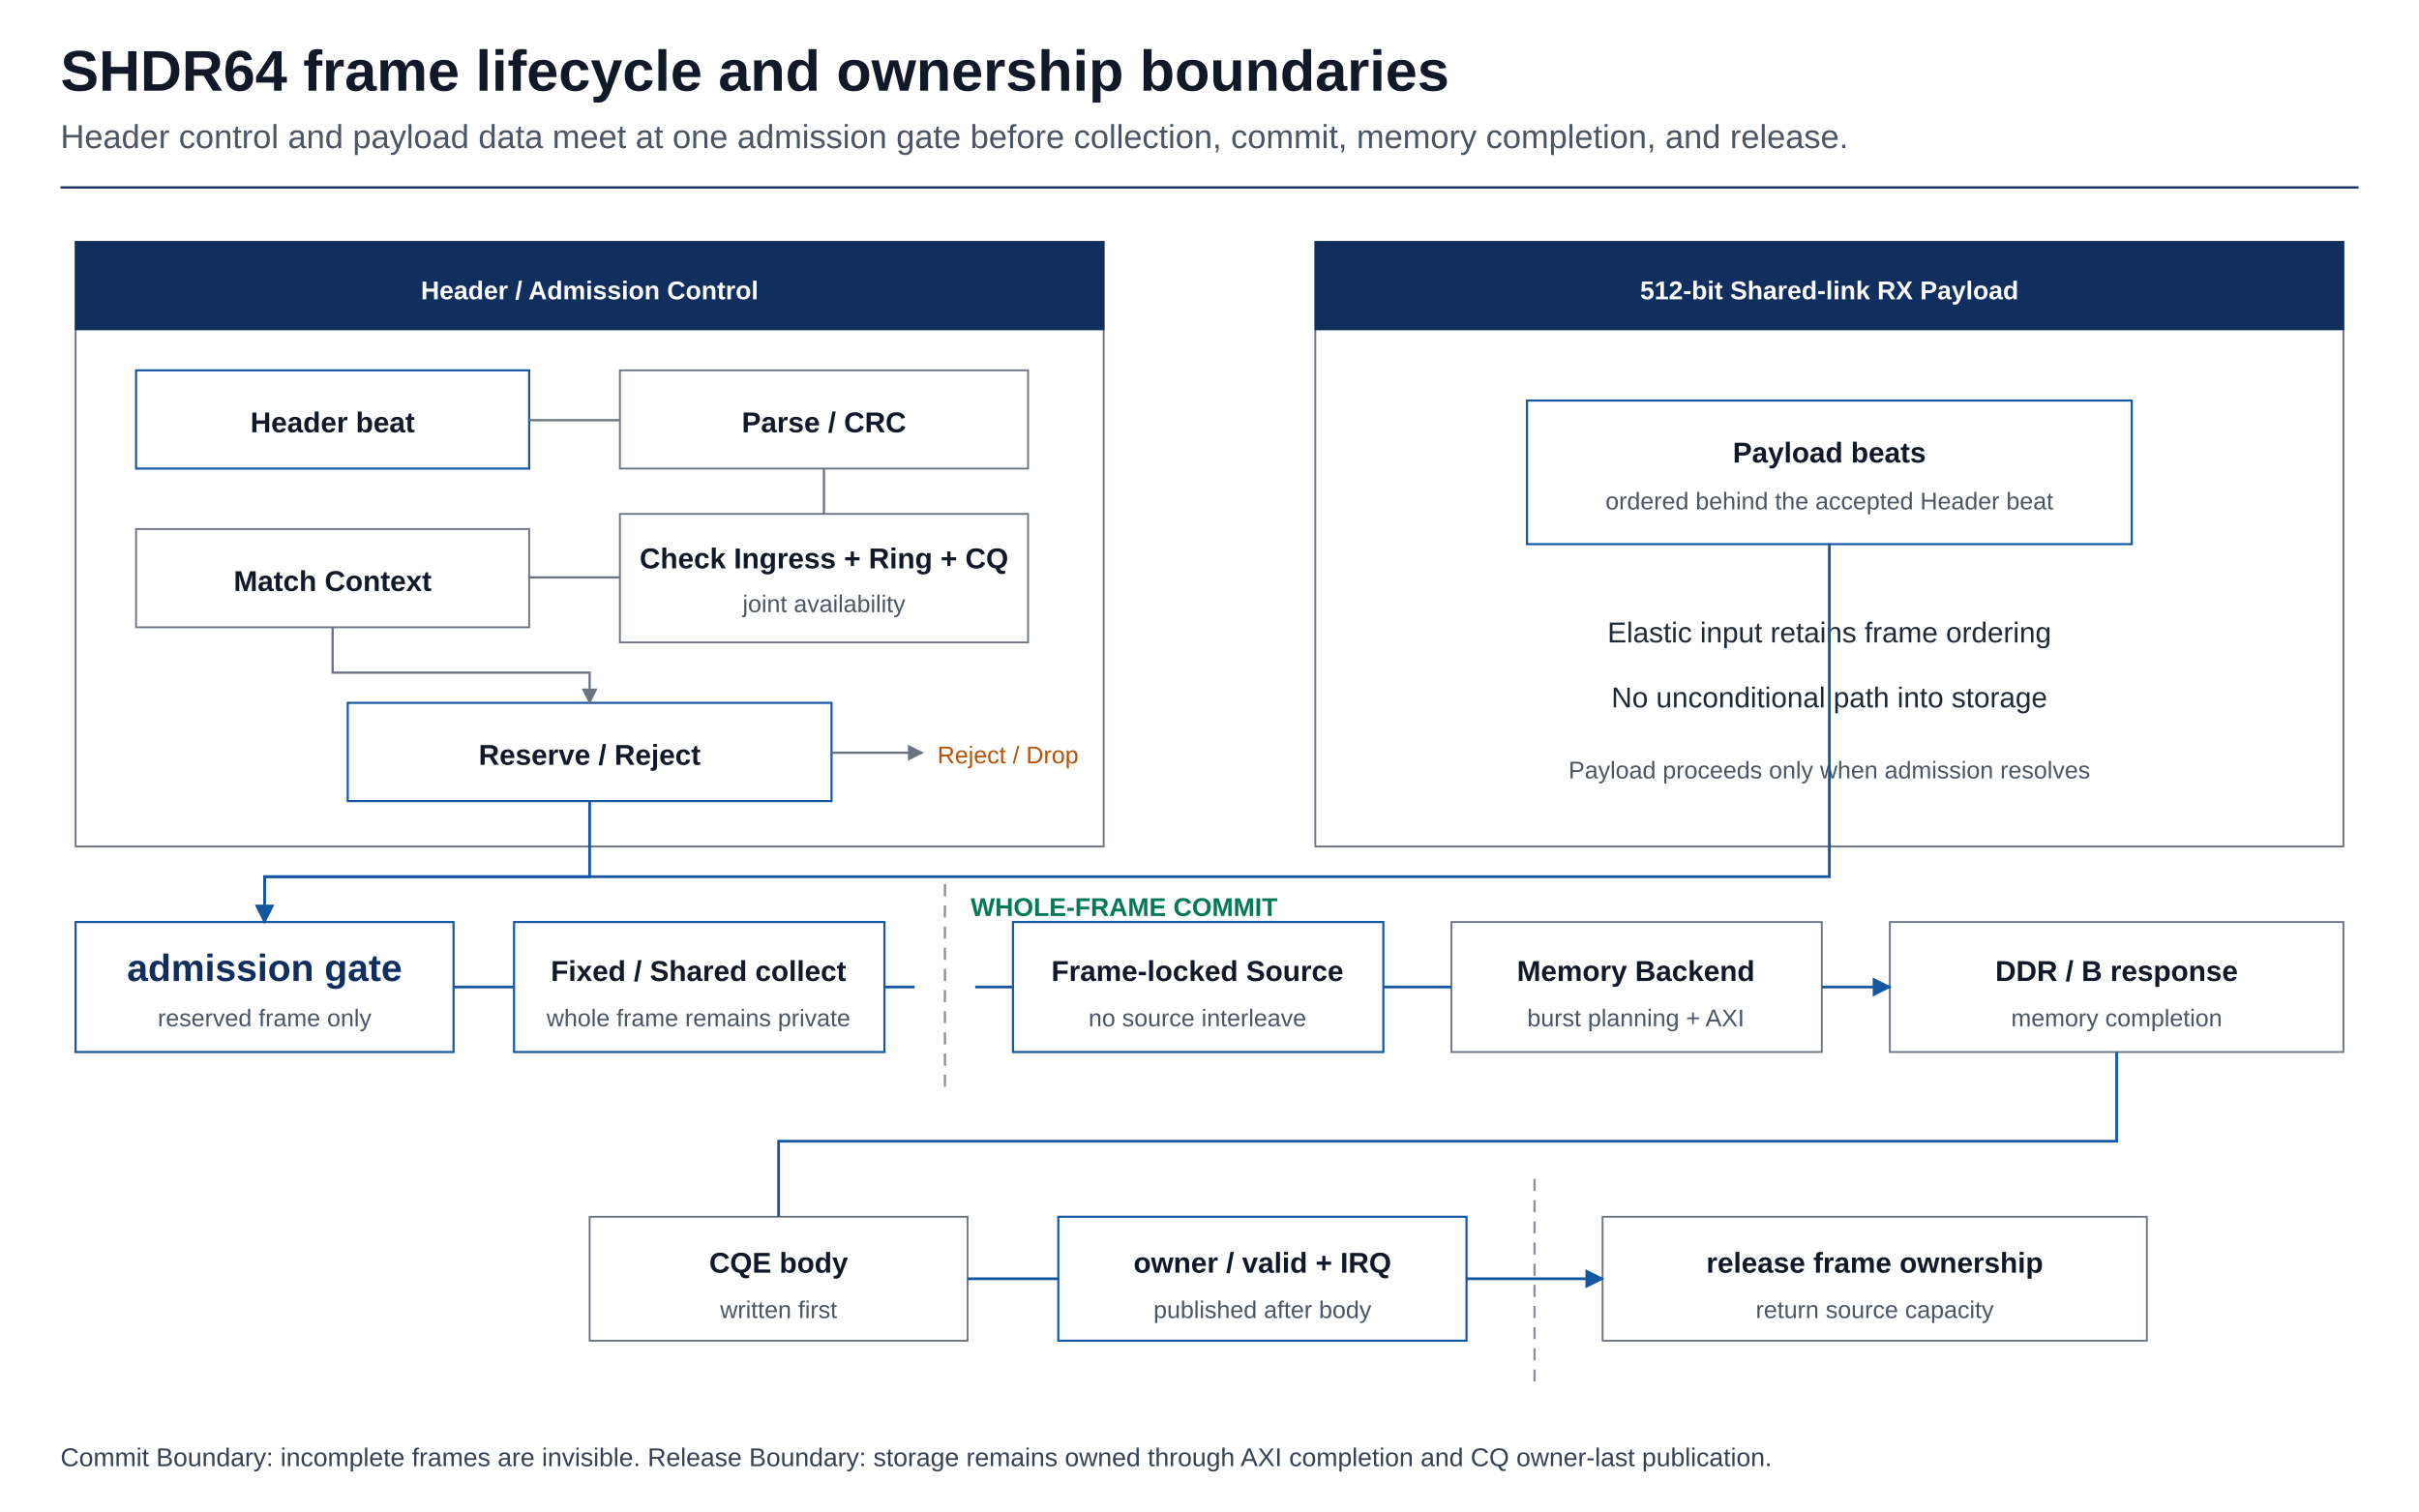
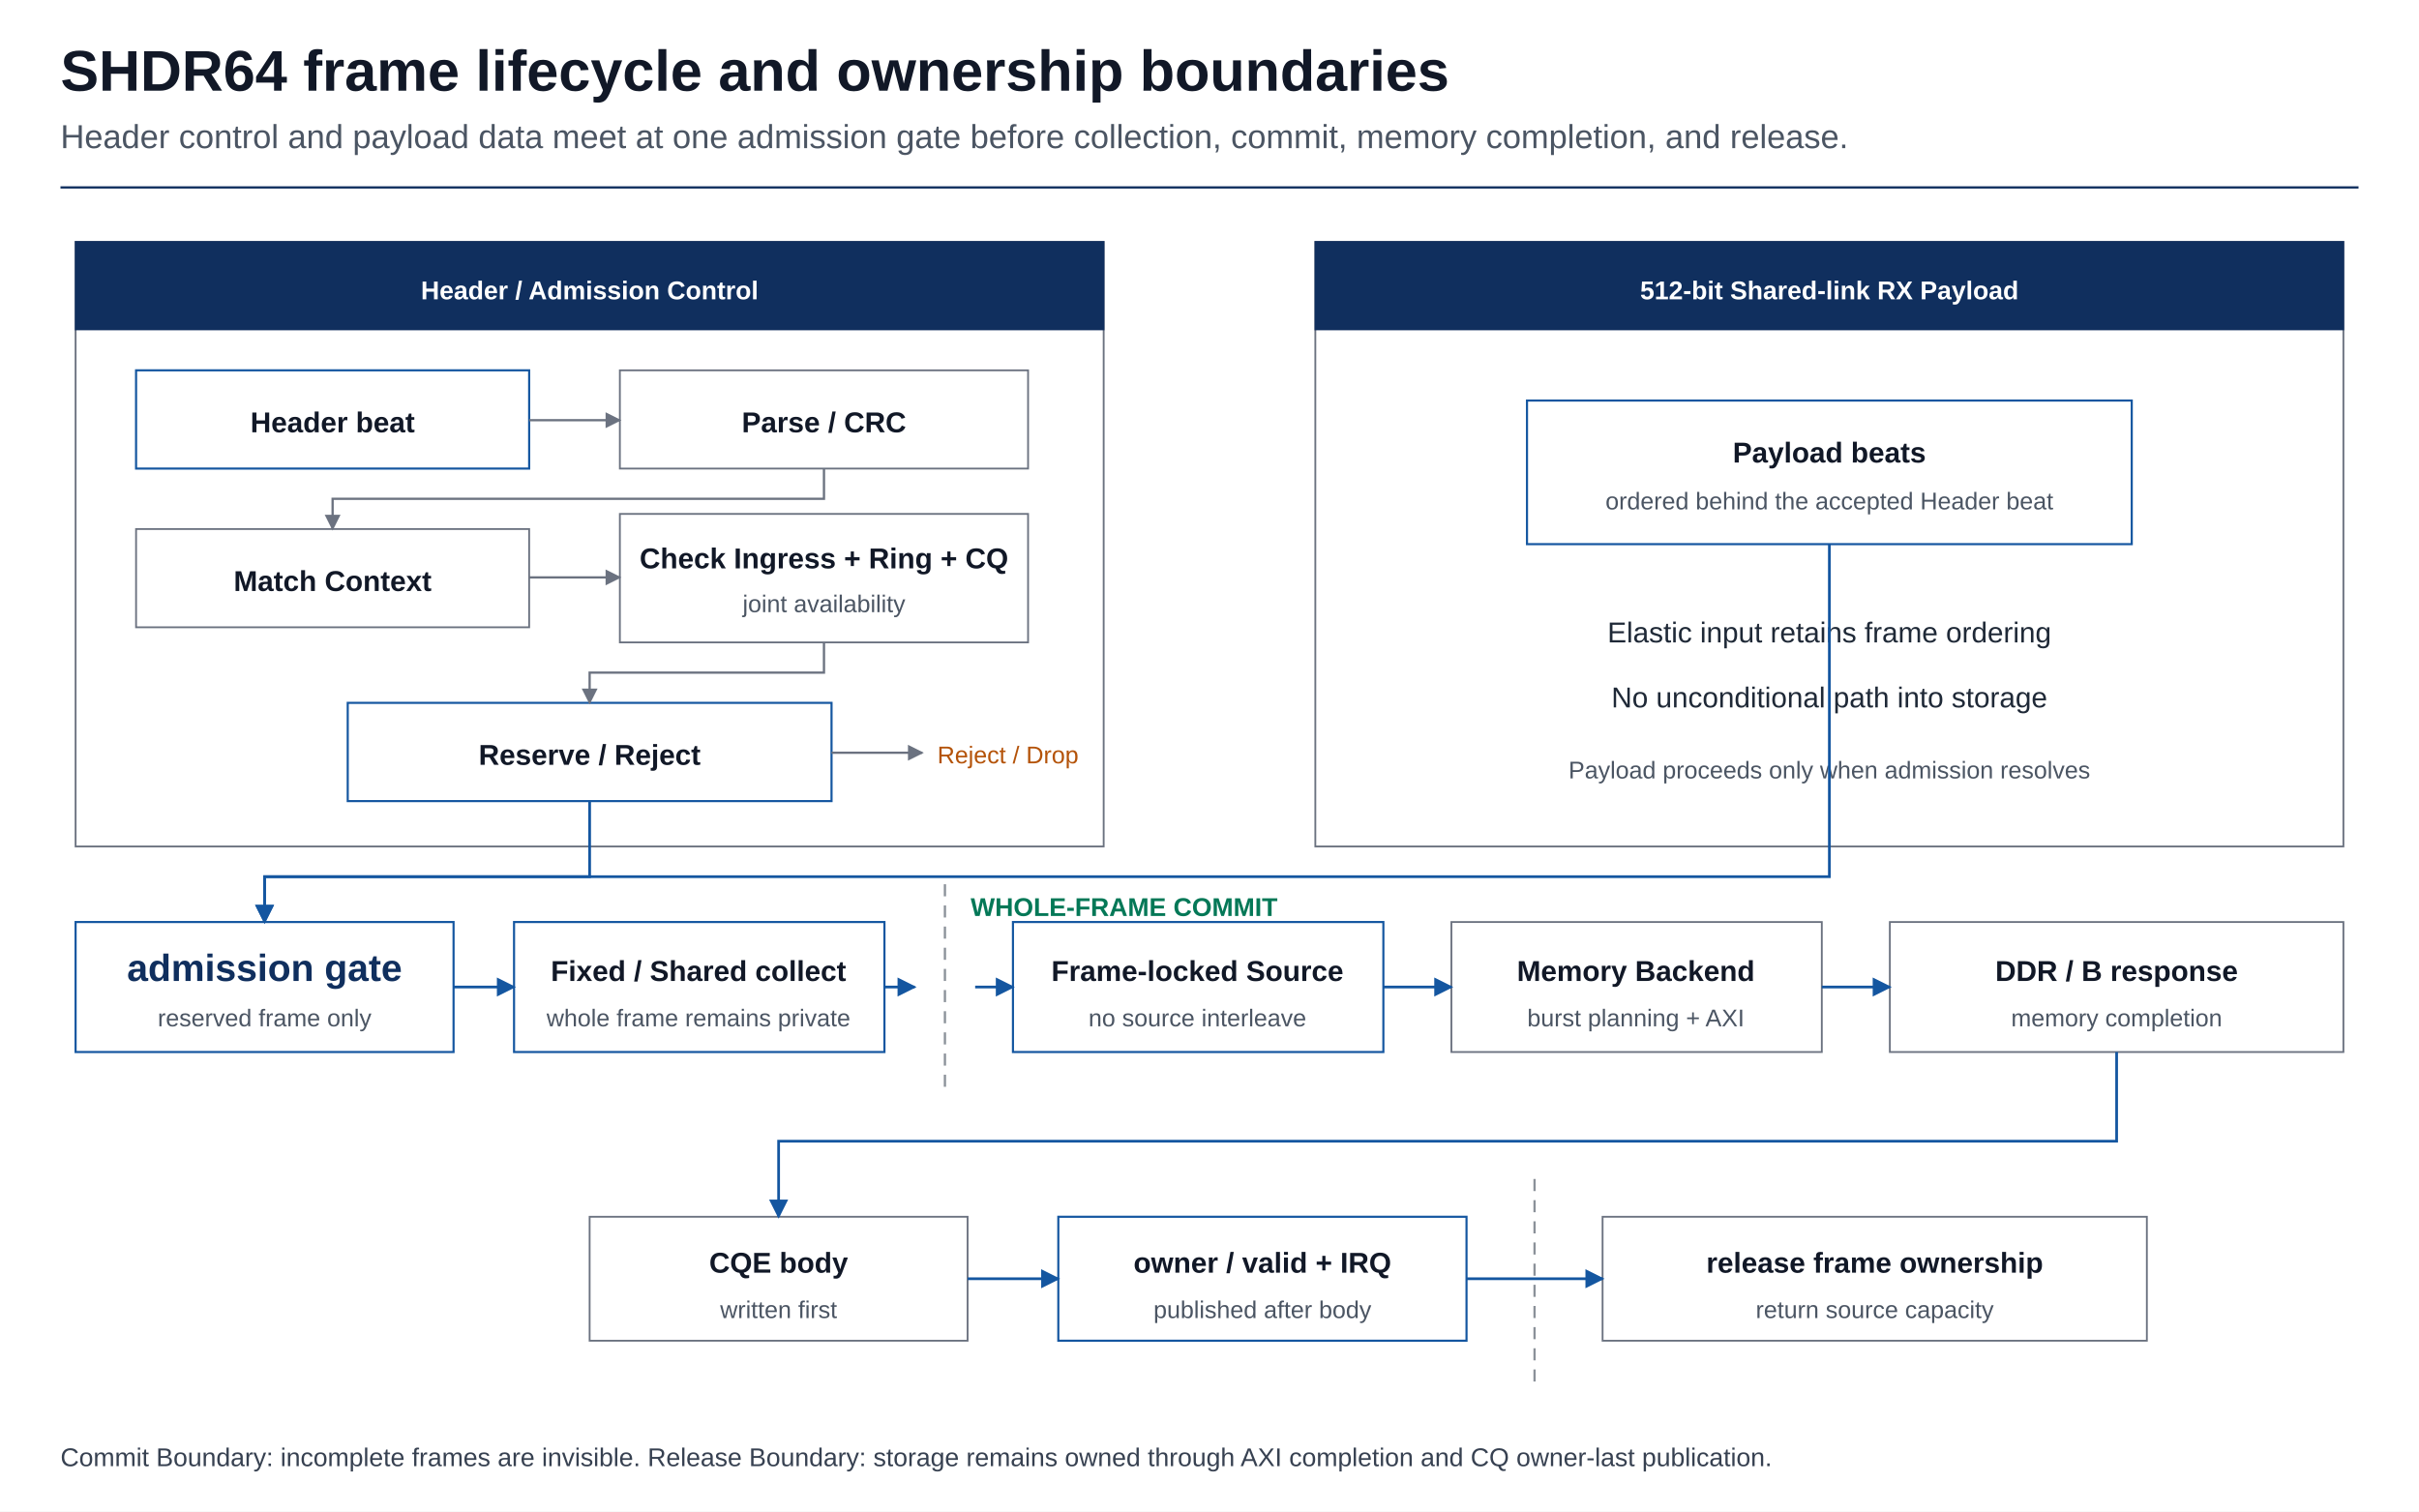
<svg xmlns="http://www.w3.org/2000/svg" width="1600" height="1000" viewBox="0 0 1600 1000" preserveAspectRatio="xMidYMid meet" role="img" aria-labelledby="title desc" data-theme-contract="mrtc-engineering-report">
  <defs>
    <marker id="arrow" viewBox="0 0 10 10" refX="9" refY="5" markerWidth="7" markerHeight="7" orient="auto">
      <path d="M0 0 L10 5 L0 10 z" fill="#6b7280" />
    </marker>
    <marker id="arrow-blue" viewBox="0 0 10 10" refX="9" refY="5" markerWidth="7" markerHeight="7" orient="auto">
      <path d="M0 0 L10 5 L0 10 z" fill="#1456a0" />
    </marker>
  </defs>
  <style>.title{font:700 38px Arial,Helvetica,sans-serif;fill:#111827}
    .subtitle{font:400 22px Arial,Helvetica,sans-serif;fill:#4b5563}
    .panel-title{font:700 25px Arial,Helvetica,sans-serif;fill:#102f5e}
    .section{font:700 22px Arial,Helvetica,sans-serif;fill:#111827}
    .body{font:400 19px Arial,Helvetica,sans-serif;fill:#1f2937}
    .body-bold{font:700 19px Arial,Helvetica,sans-serif;fill:#111827}
    .metric{font:700 23px Arial,Helvetica,sans-serif;fill:#1456a0}
    .small{font:400 16px Arial,Helvetica,sans-serif;fill:#4b5563}
    .foot{font:400 17px Arial,Helvetica,sans-serif;fill:#374151}
    .table-head{font:700 17px Arial,Helvetica,sans-serif;fill:#ffffff}
    .table-header{font:700 16px Arial,Helvetica,sans-serif;fill:#111827}
    .table{font:400 17px Arial,Helvetica,sans-serif;fill:#1f2937}
    .table-strong{font:700 17px Arial,Helvetica,sans-serif;fill:#1456a0}
    .rule{stroke:#102f5e;stroke-width:1.5}
    .thin{stroke:#9ca3af;stroke-width:1}
    .box{fill:#ffffff;stroke:#6b7280;stroke-width:1.2}
    .box-blue{fill:#ffffff;stroke:#1456a0;stroke-width:1.4}
    .panel-header{fill:#102f5e;stroke:#102f5e;stroke-width:1}
    .flow{fill:none;stroke:#6b7280;stroke-width:1.5;marker-end:url(#arrow)}
    .flow-blue{fill:none;stroke:#1456a0;stroke-width:1.8;marker-end:url(#arrow-blue)}
    .flow-return{fill:none;stroke:#1456a0;stroke-width:1.8;marker-end:url(#arrow-blue)}
    .boundary{fill:none;stroke:#8b9199;stroke-width:1.5;stroke-dasharray:8 6}
    .orange{fill:#b45309}
    .green{fill:#047857}</style>
  <rect width="1600" height="1000" fill="#ffffff" />
  <g data-layout-region="page-header">
    <rect data-layout-box="true" x="30" y="18" width="1540" height="112" fill="none" stroke="none" />
    <text x="40" y="60" class="title">SHDR64 frame lifecycle and ownership boundaries</text>
    <text x="40" y="98" class="subtitle">Header control and payload data meet at one admission gate before collection, commit, memory completion, and release.</text>
    <line x1="40" y1="124" x2="1560" y2="124" class="rule" />
  </g>
  <g id="header-control-path" data-path="header-control" data-layout-region="lifecycle-control">
    <rect data-layout-box="true" x="50" y="160" width="680" height="400" class="box" />
    <rect x="50" y="160" width="680" height="58" class="panel-header" />
    <text x="390" y="198" text-anchor="middle" class="table-head">Header / Admission Control</text>
-     <rect id="header-beat" x="90" y="245" width="260" height="65" class="box-blue" />
+     <rect id="header-beat" data-control-order="1" x="90" y="245" width="260" height="65" class="box-blue" />
    <text x="220" y="286" text-anchor="middle" class="body-bold">Header beat</text>
-     <rect id="parse-crc" x="410" y="245" width="270" height="65" class="box" />
+     <rect id="parse-crc" data-control-order="2" x="410" y="245" width="270" height="65" class="box" />
    <text x="545" y="286" text-anchor="middle" class="body-bold">Parse / CRC</text>
-     <rect id="match-context" x="90" y="350" width="260" height="65" class="box" />
+     <rect id="match-context" data-control-order="3" x="90" y="350" width="260" height="65" class="box" />
    <text x="220" y="391" text-anchor="middle" class="body-bold">Match Context</text>
-     <rect id="check-resources" x="410" y="340" width="270" height="85" class="box" />
+     <rect id="check-resources" data-control-order="4" x="410" y="340" width="270" height="85" class="box" />
    <text x="545" y="376" text-anchor="middle" class="body-bold">Check Ingress + Ring + CQ</text>
    <text x="545" y="405" text-anchor="middle" class="small">joint availability</text>
-     <rect id="reserve-reject" x="230" y="465" width="320" height="65" class="box-blue" />
+     <rect id="reserve-reject" data-control-order="5" x="230" y="465" width="320" height="65" class="box-blue" />
    <text x="390" y="506" text-anchor="middle" class="body-bold">Reserve / Reject</text>
-     <path d="M350 278 H410 M545 310 V340 M410 382 H350 M220 415 V445 H390 V465" class="flow" />
+     <path id="header-to-parse" d="M350 278 H410" class="flow" />
+     <path id="parse-to-match" d="M545 310 V330 H220 V350" class="flow" />
+     <path id="match-to-check" d="M350 382 H410" class="flow" />
+     <path id="check-to-reserve" d="M545 425 V445 H390 V465" class="flow" />
    <path id="reject-drop" d="M550 498 H610" class="flow" />
    <text x="620" y="505" class="small orange">Reject / Drop</text>
  </g>
  <g id="payload-data-path" data-path="payload" data-layout-region="lifecycle-payload">
    <rect data-layout-box="true" x="870" y="160" width="680" height="400" class="box" />
    <rect x="870" y="160" width="680" height="58" class="panel-header" />
    <text x="1210" y="198" text-anchor="middle" class="table-head">512-bit Shared-link RX Payload</text>
    <rect id="payload-beats" x="1010" y="265" width="400" height="95" class="box-blue" />
    <text x="1210" y="306" text-anchor="middle" class="body-bold">Payload beats</text>
    <text x="1210" y="337" text-anchor="middle" class="small">ordered behind the accepted Header beat</text>
    <text x="1210" y="425" text-anchor="middle" class="body">Elastic input retains frame ordering</text>
    <text x="1210" y="468" text-anchor="middle" class="body">No unconditional path into storage</text>
    <text x="1210" y="515" text-anchor="middle" class="small">Payload proceeds only when admission resolves</text>
  </g>
  <g id="admission-gate" data-requires="header-control,payload" data-layout-region="lifecycle-gate">
    <rect data-layout-box="true" x="50" y="610" width="250" height="86" class="box-blue" />
    <text x="175" y="649" text-anchor="middle" class="panel-title">admission gate</text>
    <text x="175" y="679" text-anchor="middle" class="small">reserved frame only</text>
  </g>
  <path id="control-to-admission" data-connects="header-control-to-admission" d="M390 530 V580 H175 V610" class="flow-blue" />
  <path id="payload-to-admission" data-connects="payload-to-admission" d="M1210 360 V580 H175 V610" class="flow-blue" />
  <g data-layout-region="lifecycle-data-chain">
    <rect data-layout-box="true" x="330" y="580" width="1220" height="140" fill="none" stroke="none" />
    <rect id="frame-collect" x="340" y="610" width="245" height="86" class="box-blue" />
    <text x="462" y="649" text-anchor="middle" class="body-bold">Fixed / Shared collect</text>
    <text x="462" y="679" text-anchor="middle" class="small">whole frame remains private</text>
    <line id="commit-boundary" data-boundary-order="1" x1="625" y1="585" x2="625" y2="720" class="boundary" />
    <text x="642" y="606" class="table-strong green">WHOLE-FRAME COMMIT</text>
    <rect id="frame-locked-source" x="670" y="610" width="245" height="86" class="box-blue" />
    <text x="792" y="649" text-anchor="middle" class="body-bold">Frame-locked Source</text>
    <text x="792" y="679" text-anchor="middle" class="small">no source interleave</text>
    <rect id="memory-backend" x="960" y="610" width="245" height="86" class="box" />
    <text x="1082" y="649" text-anchor="middle" class="body-bold">Memory Backend</text>
    <text x="1082" y="679" text-anchor="middle" class="small">burst planning + AXI</text>
    <rect id="ddr-b-response" x="1250" y="610" width="300" height="86" class="box" />
    <text x="1400" y="649" text-anchor="middle" class="body-bold">DDR / B response</text>
    <text x="1400" y="679" text-anchor="middle" class="small">memory completion</text>
-     <path d="M300 653 H340 M585 653 H605 M645 653 H670 M915 653 H960 M1205 653 H1250" class="flow-blue" />
+     <path d="M300 653 H340" class="flow-blue" />
+     <path d="M585 653 H605" class="flow-blue" />
+     <path d="M645 653 H670" class="flow-blue" />
+     <path d="M915 653 H960" class="flow-blue" />
+     <path d="M1205 653 H1250" class="flow-blue" />
  </g>
  <g data-layout-region="lifecycle-completion">
    <rect data-layout-box="true" x="350" y="790" width="1200" height="120" fill="none" stroke="none" />
    <rect id="cqe-body" data-completion-order="1" x="390" y="805" width="250" height="82" class="box" />
    <text x="515" y="842" text-anchor="middle" class="body-bold">CQE body</text>
    <text x="515" y="872" text-anchor="middle" class="small">written first</text>
    <rect id="owner-valid" data-completion-order="2" x="700" y="805" width="270" height="82" class="box-blue" />
    <text x="835" y="842" text-anchor="middle" class="body-bold">owner / valid + IRQ</text>
    <text x="835" y="872" text-anchor="middle" class="small">published after body</text>
    <line id="release-boundary" data-boundary-order="2" x1="1015" y1="780" x2="1015" y2="915" class="boundary" />
    <rect id="release-frame-ownership" data-completion-order="3" x="1060" y="805" width="360" height="82" class="box" />
    <text x="1240" y="842" text-anchor="middle" class="body-bold">release frame ownership</text>
    <text x="1240" y="872" text-anchor="middle" class="small">return source capacity</text>
-     <path d="M1400 696 V755 H515 V805 M640 846 H700 M970 846 H1060" class="flow-blue" />
+     <path d="M1400 696 V755 H515 V805" class="flow-blue" />
+     <path d="M640 846 H700" class="flow-blue" />
+     <path d="M970 846 H1060" class="flow-blue" />
  </g>
  <g data-layout-region="lifecycle-footnote">
    <rect data-layout-box="true" x="40" y="940" width="1520" height="45" fill="none" stroke="none" />
    <text x="40" y="970" class="foot">Commit Boundary: incomplete frames are invisible. Release Boundary: storage remains owned through AXI completion and CQ owner-last publication.</text>
  </g>
</svg>
